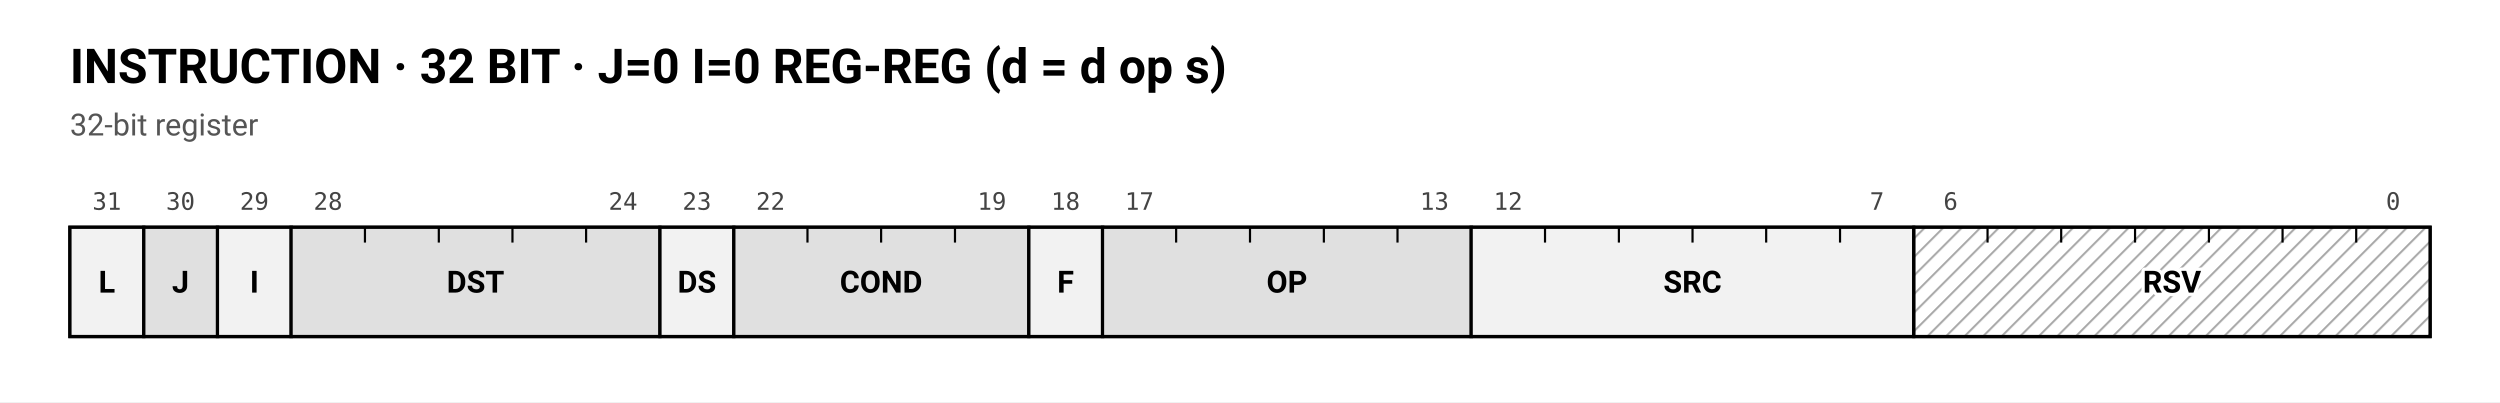
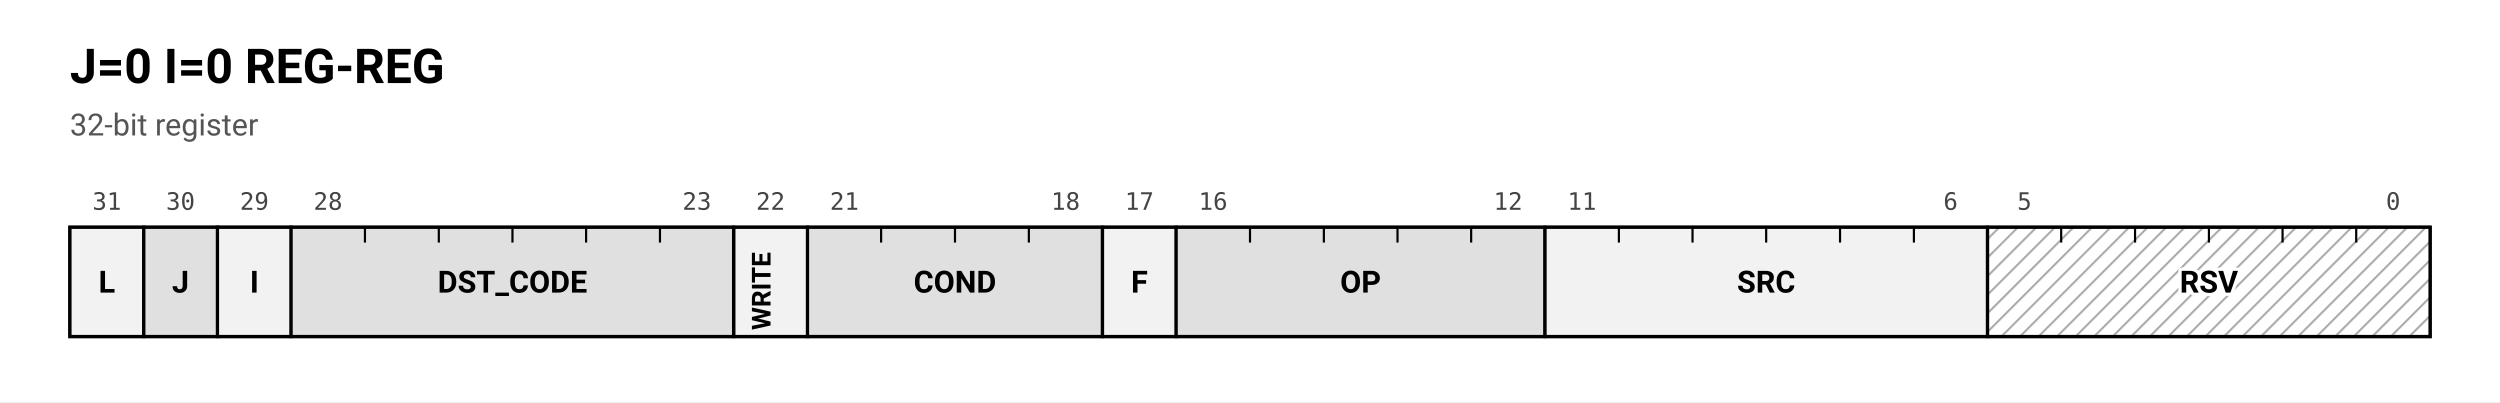
<svg xmlns="http://www.w3.org/2000/svg" width="1144" height="184" viewBox="0 0 1144 184">
  <defs>
    <pattern id="hatch" width="6" height="6" patternUnits="userSpaceOnUse" patternTransform="rotate(45)">
      <rect width="6" height="6" fill="#FFFFFF" />
      <line x1="0" y1="0" x2="0" y2="6" stroke="#B0B0B0" stroke-width="2" />
    </pattern>
    <pattern id="xpat" width="8" height="8" patternUnits="userSpaceOnUse">
      <rect width="8" height="8" fill="#FFFFFF" />
      <path d="M0 0L8 8M8 0L0 8" stroke="#C07070" stroke-width="1" />
    </pattern>
    <marker id="arr" viewBox="0 0 10 10" refX="9" refY="5" markerWidth="8" markerHeight="8" orient="auto">
      <path d="M0 0L10 5L0 10z" fill="#000000" />
    </marker>
  </defs>
  <style>text{font-family:-apple-system,BlinkMacSystemFont,"Segoe UI",Roboto,Helvetica,Arial,sans-serif}.m{font-family:ui-monospace,Menlo,Consolas,"DejaVu Sans Mono",monospace}</style>
  <rect width="1144" height="184" fill="#FFFFFF" />
-   <text x="32" y="38" font-size="22" font-weight="700" fill="#000000">INSTRUCTION · 32 BIT · J=0 I=0 REG-REG (d = d op s)</text>
+   <text x="32" y="38" font-size="22" font-weight="700" fill="#000000">J=0 I=0 REG-REG</text>
  <text x="32" y="62" font-size="14" fill="#555555">32-bit register</text>
  <text x="48.9" y="96" font-size="11" text-anchor="middle" fill="#444444" class="m">31</text>
  <text x="82.6" y="96" font-size="11" text-anchor="middle" fill="#444444" class="m">30</text>
  <text x="116.4" y="96" font-size="11" text-anchor="middle" fill="#444444" class="m">29</text>
  <text x="150.1" y="96" font-size="11" text-anchor="middle" fill="#444444" class="m">28</text>
-   <text x="285.1" y="96" font-size="11" text-anchor="middle" fill="#444444" class="m">24</text>
  <text x="318.9" y="96" font-size="11" text-anchor="middle" fill="#444444" class="m">23</text>
  <text x="352.6" y="96" font-size="11" text-anchor="middle" fill="#444444" class="m">22</text>
-   <text x="453.9" y="96" font-size="11" text-anchor="middle" fill="#444444" class="m">19</text>
+   <text x="386.4" y="96" font-size="11" text-anchor="middle" fill="#444444" class="m">21</text>
  <text x="487.6" y="96" font-size="11" text-anchor="middle" fill="#444444" class="m">18</text>
  <text x="521.4" y="96" font-size="11" text-anchor="middle" fill="#444444" class="m">17</text>
-   <text x="656.4" y="96" font-size="11" text-anchor="middle" fill="#444444" class="m">13</text>
+   <text x="555.1" y="96" font-size="11" text-anchor="middle" fill="#444444" class="m">16</text>
  <text x="690.1" y="96" font-size="11" text-anchor="middle" fill="#444444" class="m">12</text>
-   <text x="858.9" y="96" font-size="11" text-anchor="middle" fill="#444444" class="m">7</text>
+   <text x="723.9" y="96" font-size="11" text-anchor="middle" fill="#444444" class="m">11</text>
  <text x="892.6" y="96" font-size="11" text-anchor="middle" fill="#444444" class="m">6</text>
+   <text x="926.4" y="96" font-size="11" text-anchor="middle" fill="#444444" class="m">5</text>
  <text x="1095.1" y="96" font-size="11" text-anchor="middle" fill="#444444" class="m">0</text>
  <rect x="32" y="104" width="1080" height="50" fill="#FFFFFF" stroke="#000000" stroke-width="1.5" />
  <rect x="32" y="104" width="33.8" height="50" fill="#F2F2F2" stroke="#000000" stroke-width="1.5" />
  <text x="48.9" y="133.9" font-size="14" text-anchor="middle" fill="#000000" font-weight="700">L</text>
  <rect x="65.8" y="104" width="33.8" height="50" fill="#E0E0E0" stroke="#000000" stroke-width="1.5" />
  <text x="82.6" y="133.9" font-size="14" text-anchor="middle" fill="#000000" font-weight="700">J</text>
  <rect x="99.5" y="104" width="33.8" height="50" fill="#F2F2F2" stroke="#000000" stroke-width="1.5" />
  <text x="116.4" y="133.9" font-size="14" text-anchor="middle" fill="#000000" font-weight="700">I</text>
-   <rect x="133.2" y="104" width="168.8" height="50" fill="#E0E0E0" stroke="#000000" stroke-width="1.5" />
-   <text x="217.6" y="133.9" font-size="14" text-anchor="middle" fill="#000000" font-weight="700">DST</text>
+   <rect x="133.2" y="104" width="202.5" height="50" fill="#E0E0E0" stroke="#000000" stroke-width="1.5" />
+   <text x="234.5" y="133.9" font-size="14" text-anchor="middle" fill="#000000" font-weight="700">DST_CODE</text>
  <line x1="167" y1="104" x2="167" y2="111" stroke="#000000" stroke-width="1" />
  <line x1="200.8" y1="104" x2="200.8" y2="111" stroke="#000000" stroke-width="1" />
  <line x1="234.5" y1="104" x2="234.5" y2="111" stroke="#000000" stroke-width="1" />
  <line x1="268.2" y1="104" x2="268.2" y2="111" stroke="#000000" stroke-width="1" />
-   <rect x="302" y="104" width="33.8" height="50" fill="#F2F2F2" stroke="#000000" stroke-width="1.5" />
-   <text x="318.9" y="133.9" font-size="14" text-anchor="middle" fill="#000000" font-weight="700">DS</text>
-   <rect x="335.8" y="104" width="135" height="50" fill="#E0E0E0" stroke="#000000" stroke-width="1.5" />
-   <text x="403.2" y="133.9" font-size="14" text-anchor="middle" fill="#000000" font-weight="700">COND</text>
-   <line x1="369.5" y1="104" x2="369.5" y2="111" stroke="#000000" stroke-width="1" />
+   <line x1="302" y1="104" x2="302" y2="111" stroke="#000000" stroke-width="1" />
+   <rect x="335.8" y="104" width="33.8" height="50" fill="#F2F2F2" stroke="#000000" stroke-width="1.5" />
+   <text x="352.6" y="133.2" font-size="12" text-anchor="middle" fill="#000000" font-weight="700" transform="rotate(-90 352.6 133.2)">WRITE</text>
+   <rect x="369.5" y="104" width="135" height="50" fill="#E0E0E0" stroke="#000000" stroke-width="1.5" />
+   <text x="437" y="133.9" font-size="14" text-anchor="middle" fill="#000000" font-weight="700">COND</text>
  <line x1="403.2" y1="104" x2="403.2" y2="111" stroke="#000000" stroke-width="1" />
  <line x1="437" y1="104" x2="437" y2="111" stroke="#000000" stroke-width="1" />
-   <rect x="470.8" y="104" width="33.8" height="50" fill="#F2F2F2" stroke="#000000" stroke-width="1.5" />
-   <text x="487.6" y="133.9" font-size="14" text-anchor="middle" fill="#000000" font-weight="700">F</text>
-   <rect x="504.5" y="104" width="168.8" height="50" fill="#E0E0E0" stroke="#000000" stroke-width="1.5" />
-   <text x="588.9" y="133.9" font-size="14" text-anchor="middle" fill="#000000" font-weight="700">OP</text>
-   <line x1="538.2" y1="104" x2="538.2" y2="111" stroke="#000000" stroke-width="1" />
+   <line x1="470.8" y1="104" x2="470.8" y2="111" stroke="#000000" stroke-width="1" />
+   <rect x="504.5" y="104" width="33.8" height="50" fill="#F2F2F2" stroke="#000000" stroke-width="1.5" />
+   <text x="521.4" y="133.9" font-size="14" text-anchor="middle" fill="#000000" font-weight="700">F</text>
+   <rect x="538.2" y="104" width="168.8" height="50" fill="#E0E0E0" stroke="#000000" stroke-width="1.5" />
+   <text x="622.6" y="133.9" font-size="14" text-anchor="middle" fill="#000000" font-weight="700">OP</text>
  <line x1="572" y1="104" x2="572" y2="111" stroke="#000000" stroke-width="1" />
  <line x1="605.8" y1="104" x2="605.8" y2="111" stroke="#000000" stroke-width="1" />
  <line x1="639.5" y1="104" x2="639.5" y2="111" stroke="#000000" stroke-width="1" />
-   <rect x="673.2" y="104" width="202.5" height="50" fill="#F2F2F2" stroke="#000000" stroke-width="1.5" />
-   <text x="774.5" y="133.9" font-size="14" text-anchor="middle" fill="#000000" font-weight="700">SRC</text>
-   <line x1="707" y1="104" x2="707" y2="111" stroke="#000000" stroke-width="1" />
+   <line x1="673.2" y1="104" x2="673.2" y2="111" stroke="#000000" stroke-width="1" />
+   <rect x="707" y="104" width="202.5" height="50" fill="#F2F2F2" stroke="#000000" stroke-width="1.5" />
+   <text x="808.2" y="133.9" font-size="14" text-anchor="middle" fill="#000000" font-weight="700">SRC</text>
  <line x1="740.8" y1="104" x2="740.8" y2="111" stroke="#000000" stroke-width="1" />
  <line x1="774.5" y1="104" x2="774.5" y2="111" stroke="#000000" stroke-width="1" />
  <line x1="808.2" y1="104" x2="808.2" y2="111" stroke="#000000" stroke-width="1" />
  <line x1="842" y1="104" x2="842" y2="111" stroke="#000000" stroke-width="1" />
-   <rect x="875.8" y="104" width="236.2" height="50" fill="url(#hatch)" stroke="#000000" stroke-width="1.5" />
-   <text x="993.9" y="133.9" font-size="14" text-anchor="middle" fill="#000000" font-weight="700" style="paint-order:stroke;stroke:#fff;stroke-width:3px;stroke-linejoin:round">RSV</text>
-   <line x1="909.5" y1="104" x2="909.5" y2="111" stroke="#000000" stroke-width="1" />
+   <line x1="875.8" y1="104" x2="875.8" y2="111" stroke="#000000" stroke-width="1" />
+   <rect x="909.5" y="104" width="202.5" height="50" fill="url(#hatch)" stroke="#000000" stroke-width="1.5" />
+   <text x="1010.8" y="133.9" font-size="14" text-anchor="middle" fill="#000000" font-weight="700" style="paint-order:stroke;stroke:#fff;stroke-width:3px;stroke-linejoin:round">RSV</text>
  <line x1="943.2" y1="104" x2="943.2" y2="111" stroke="#000000" stroke-width="1" />
  <line x1="977" y1="104" x2="977" y2="111" stroke="#000000" stroke-width="1" />
  <line x1="1010.8" y1="104" x2="1010.8" y2="111" stroke="#000000" stroke-width="1" />
  <line x1="1044.5" y1="104" x2="1044.5" y2="111" stroke="#000000" stroke-width="1" />
  <line x1="1078.2" y1="104" x2="1078.2" y2="111" stroke="#000000" stroke-width="1" />
</svg>
